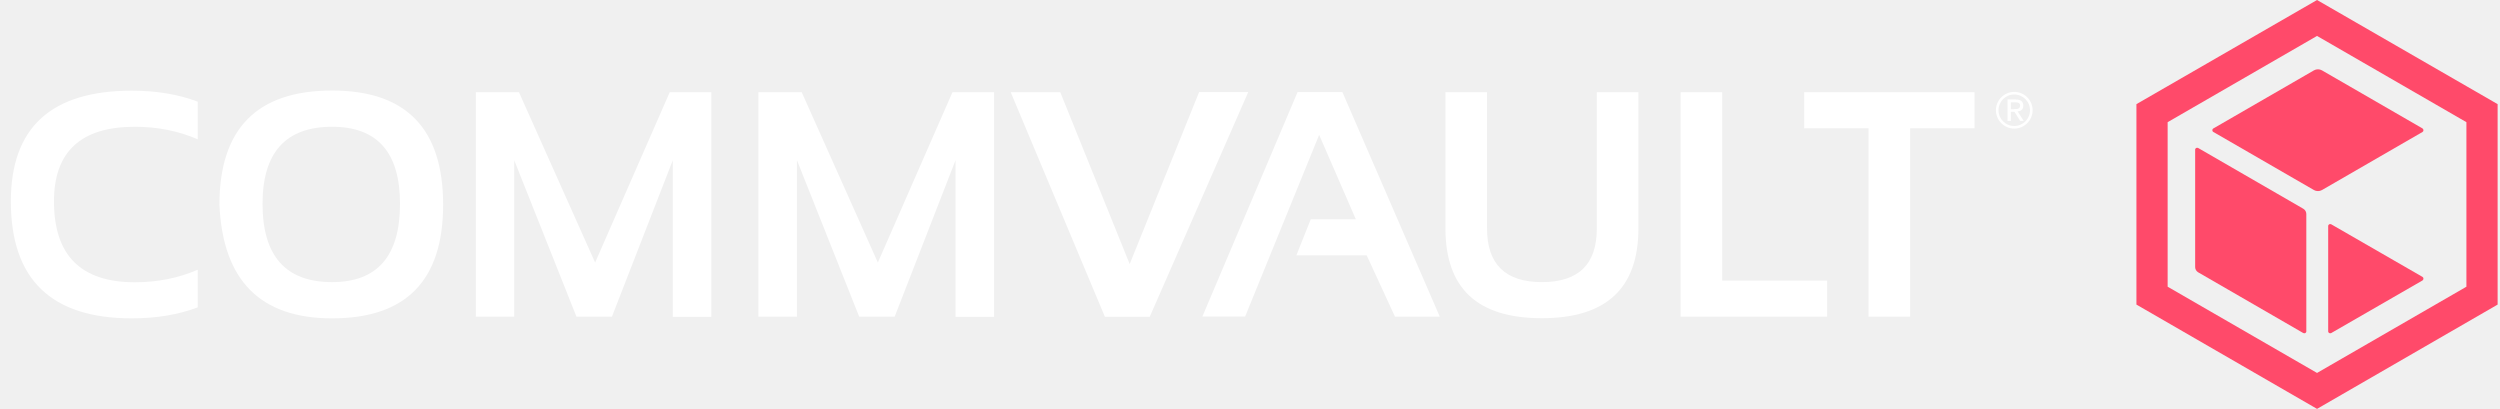
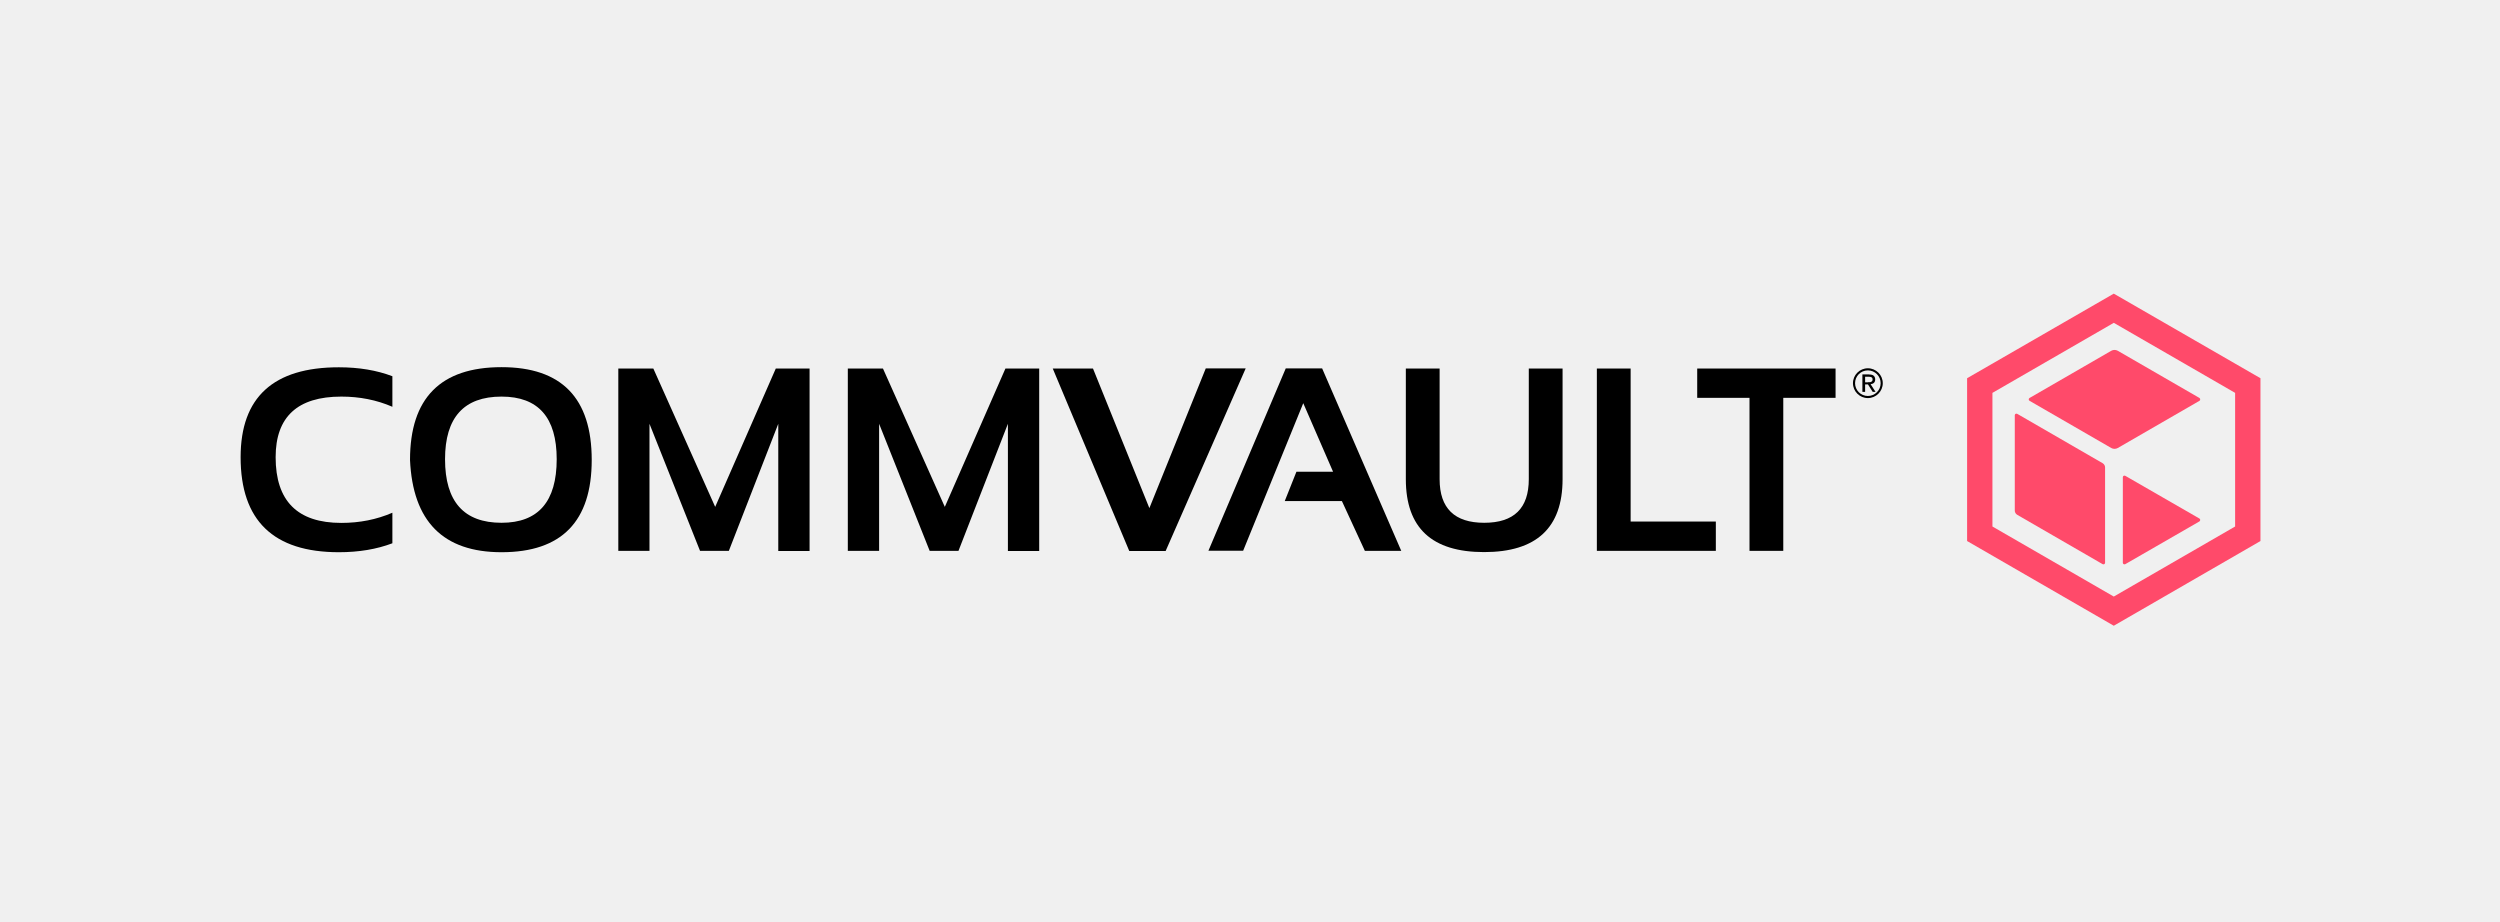
- <svg xmlns="http://www.w3.org/2000/svg" width="214" height="35" viewBox="0 0 214 35" fill="none">
-   <g clip-path="url(#clip0_856_727)">
-     <path d="M16.924 26.309C15.261 26.937 13.389 27.251 11.282 27.251C4.384 27.251 0.929 23.914 0.929 17.238C0.929 10.916 4.384 7.762 11.282 7.762C13.389 7.762 15.274 8.076 16.924 8.704V11.924C15.261 11.204 13.468 10.851 11.544 10.851C6.923 10.851 4.62 12.984 4.62 17.238C4.62 21.859 6.923 24.162 11.544 24.162C13.468 24.162 15.261 23.809 16.924 23.089V26.309Z" fill="white" />
-     <path d="M18.783 17.526C18.783 11.008 22.003 7.749 28.429 7.749C34.764 7.749 37.932 11.008 37.932 17.526C37.932 24.005 34.764 27.251 28.429 27.251C22.277 27.251 19.071 24.005 18.783 17.526ZM28.429 24.149C32.304 24.149 34.241 21.911 34.241 17.448C34.241 13.05 32.304 10.851 28.429 10.851C24.463 10.851 22.474 13.05 22.474 17.448C22.474 21.924 24.463 24.149 28.429 24.149Z" fill="white" />
-     <path d="M40.732 27.108V7.893H44.423L50.942 22.474L57.329 7.893H60.889V27.121H57.591V13.717L52.382 27.108H49.345L44.018 13.717V27.108H40.732Z" fill="white" />
-     <path d="M64.921 27.108V7.893H68.626L75.144 22.474L81.531 7.893H85.091V27.121H81.793V13.717L76.584 27.108H73.547L68.22 13.717V27.108H64.921Z" fill="white" />
-     <path d="M106.845 7.893L98.416 27.12H94.581L86.518 7.893H90.759L96.701 22.605L102.644 7.88H106.845V7.893Z" fill="white" />
-     <path d="M102.919 27.107L111.073 7.88H114.908L123.246 27.107H119.411L116.99 21.859H110.969L112.199 18.77H116.06L112.919 11.545L106.584 27.094H102.919V27.107Z" fill="white" />
-     <path d="M123.73 19.555V7.893H127.29V19.555C127.29 22.618 128.861 24.149 131.989 24.149C135.131 24.149 136.688 22.618 136.688 19.555V7.893H140.248V19.555C140.248 24.686 137.487 27.238 131.976 27.238C126.466 27.238 123.73 24.686 123.73 19.555Z" fill="white" />
-     <path d="M147.421 7.893V24.018H156.4V27.108H143.861V7.893H147.421Z" fill="white" />
-     <path d="M169.018 7.893V10.982H163.508V27.108H159.947V10.982H154.437V7.893H169.018Z" fill="white" />
-     <path d="M172.552 8.521C172.775 8.521 172.932 8.56 173.036 8.652C173.141 8.743 173.193 8.874 173.193 9.044C173.193 9.215 173.141 9.332 173.049 9.411C172.958 9.489 172.84 9.529 172.709 9.542L173.233 10.353H172.932L172.434 9.568H172.133V10.353H171.845V8.508H172.552V8.521ZM172.434 9.332H172.617C172.67 9.332 172.722 9.319 172.775 9.293C172.814 9.267 172.853 9.241 172.879 9.202C172.905 9.162 172.919 9.11 172.919 9.031C172.919 8.966 172.905 8.927 172.879 8.887C172.853 8.848 172.827 8.822 172.788 8.809C172.748 8.796 172.709 8.77 172.657 8.77C172.604 8.757 172.565 8.757 172.513 8.757H172.133V9.346H172.434V9.332Z" fill="white" />
-     <path d="M172.421 7.866C171.557 7.866 170.851 8.573 170.851 9.437C170.851 10.301 171.557 11.008 172.421 11.008C173.285 11.008 173.992 10.301 173.992 9.437C173.992 8.573 173.285 7.866 172.421 7.866ZM172.421 10.785C171.675 10.785 171.073 10.183 171.073 9.437C171.073 8.691 171.675 8.089 172.421 8.089C173.167 8.089 173.769 8.691 173.769 9.437C173.769 10.183 173.167 10.785 172.421 10.785Z" fill="white" />
-     <path d="M198.338 0L182.879 8.914V26.073L198.338 35L213.796 26.073V8.914L198.338 0ZM211.125 24.542L198.338 31.924L185.55 24.542V10.458L198.338 3.076L211.125 10.458V24.542Z" fill="#FF4A6A" />
-     <path d="M197.421 28.364C197.421 28.495 197.277 28.573 197.159 28.508L188.167 23.312C188.01 23.22 187.905 23.05 187.905 22.867V12.814C187.905 12.683 188.049 12.605 188.167 12.67L197.159 17.867C197.316 17.958 197.421 18.128 197.421 18.312V28.364Z" fill="#FF4A6A" />
-     <path d="M207.369 11.296L198.757 16.27C198.547 16.387 198.285 16.387 198.076 16.27L189.463 11.296C189.346 11.23 189.346 11.06 189.463 10.995L198.076 6.021C198.285 5.903 198.547 5.903 198.757 6.021L207.369 10.995C207.474 11.073 207.474 11.23 207.369 11.296Z" fill="#FF4A6A" />
-     <path d="M207.369 24.005L199.555 28.508C199.437 28.573 199.293 28.495 199.293 28.364V19.346C199.293 19.215 199.437 19.136 199.555 19.201L207.369 23.704C207.474 23.77 207.474 23.927 207.369 24.005Z" fill="#FF4A6A" />
+ <svg xmlns="http://www.w3.org/2000/svg" width="613" height="226" viewBox="0 0 613 226" fill="none">
+   <g clip-path="url(#clip0_3051_968)">
+     <path d="M96.212 133.211C92.345 134.673 87.99 135.404 83.087 135.404C67.038 135.404 58.998 127.638 58.998 112.107C58.998 97.398 67.038 90.059 83.087 90.059C87.99 90.059 92.375 90.79 96.212 92.251V99.743C92.345 98.068 88.172 97.246 83.696 97.246C72.946 97.246 67.586 102.21 67.586 112.107C67.586 122.857 72.946 128.217 83.696 128.217C88.172 128.217 92.345 127.395 96.212 125.72V133.211Z" fill="black" />
+     <path d="M100.537 112.777C100.537 97.611 108.029 90.028 122.981 90.028C137.721 90.028 145.09 97.611 145.09 112.777C145.09 127.851 137.721 135.404 122.981 135.404C108.668 135.404 101.207 127.851 100.537 112.777ZM122.981 128.186C131.995 128.186 136.503 122.979 136.503 112.594C136.503 102.362 131.995 97.246 122.981 97.246C113.754 97.246 109.125 102.362 109.125 112.594C109.125 123.009 113.754 128.186 122.981 128.186Z" fill="black" />
+     <path d="M151.609 135.069V90.364H160.197L175.363 124.289L190.224 90.364H198.508V135.1H190.833V103.915L178.713 135.069H171.648L159.253 103.915V135.069H151.609Z" fill="black" />
+     <path d="M207.885 135.069V90.364H216.503L231.669 124.289L246.53 90.364H254.813V135.1H247.139V103.915L235.019 135.069H227.954L215.559 103.915V135.069H207.885Z" fill="black" />
+     <path d="M305.429 90.364L285.817 135.1H276.894L258.135 90.364H268.002L281.828 124.593L295.653 90.333H305.429V90.364Z" fill="black" />
+     <path d="M296.293 135.069L315.265 90.333H324.188L343.587 135.069H334.664L329.03 122.857H315.022L317.884 115.67H326.868L319.559 98.86L304.82 135.039H296.293V135.069Z" fill="black" />
+     <path d="M344.711 117.498V90.364H352.994V117.498C352.994 124.624 356.649 128.187 363.927 128.187C371.236 128.187 374.86 124.624 374.86 117.498V90.364H383.143V117.498C383.143 129.435 376.717 135.374 363.897 135.374C351.076 135.374 344.711 129.435 344.711 117.498Z" fill="black" />
+     <path d="M399.832 90.364V127.882H420.723V135.069H391.549V90.364H399.832Z" fill="black" />
+     <path d="M450.081 90.364V97.55H437.26V135.069H428.977V97.55H416.156V90.364H450.081Z" fill="black" />
+     <path d="M458.303 91.825C458.82 91.825 459.186 91.916 459.429 92.13C459.673 92.343 459.795 92.647 459.795 93.043C459.795 93.439 459.673 93.713 459.46 93.896C459.247 94.079 458.973 94.17 458.668 94.201L459.886 96.089H459.186L458.029 94.261H457.328V96.089H456.658V91.795H458.303V91.825ZM458.029 93.713H458.455C458.577 93.713 458.699 93.683 458.82 93.622C458.912 93.561 459.003 93.5 459.064 93.409C459.125 93.317 459.155 93.195 459.155 93.013C459.155 92.861 459.125 92.769 459.064 92.678C459.003 92.587 458.942 92.526 458.851 92.495C458.76 92.465 458.668 92.404 458.546 92.404C458.425 92.373 458.333 92.373 458.211 92.373H457.328V93.744H458.029V93.713Z" fill="black" />
+     <path d="M458 90.302C455.99 90.302 454.346 91.947 454.346 93.957C454.346 95.967 455.99 97.611 458 97.611C460.01 97.611 461.655 95.967 461.655 93.957C461.655 91.947 460.01 90.302 458 90.302ZM458 97.094C456.264 97.094 454.863 95.693 454.863 93.957C454.863 92.221 456.264 90.82 458 90.82C459.736 90.82 461.137 92.221 461.137 93.957C461.137 95.693 459.736 97.094 458 97.094Z" fill="black" />
+     <path d="M518.299 72L482.334 92.739V132.663L518.299 153.432L554.265 132.663V92.739L518.299 72ZM548.052 129.1L518.299 146.276L488.546 129.1V96.332L518.299 79.157L548.052 96.332V129.1Z" fill="#FF4A6A" />
+     <path d="M516.165 137.992C516.165 138.297 515.83 138.48 515.556 138.327L494.634 126.237C494.269 126.024 494.025 125.628 494.025 125.202V101.814C494.025 101.509 494.36 101.327 494.634 101.479L515.556 113.569C515.921 113.782 516.165 114.178 516.165 114.604V137.992Z" fill="#FF4A6A" />
+     <path d="M539.309 98.281L519.271 109.853C518.784 110.127 518.175 110.127 517.687 109.853L497.649 98.281C497.375 98.129 497.375 97.733 497.649 97.581L517.687 86.008C518.175 85.734 518.784 85.734 519.271 86.008L539.309 97.581C539.553 97.763 539.553 98.129 539.309 98.281Z" fill="#FF4A6A" />
+     <path d="M539.307 127.852L521.127 138.328C520.853 138.48 520.518 138.297 520.518 137.993V117.01C520.518 116.706 520.853 116.523 521.127 116.675L539.307 127.151C539.551 127.304 539.551 127.669 539.307 127.852Z" fill="#FF4A6A" />
  </g>
  <defs>
-     <clipPath id="clip0_856_727">
-       <rect width="212.827" height="35" fill="white" transform="translate(0.928711)" />
+     <clipPath id="clip0_3051_968">
+       <rect width="495.173" height="81.433" fill="white" transform="translate(59 72)" />
    </clipPath>
  </defs>
</svg>
